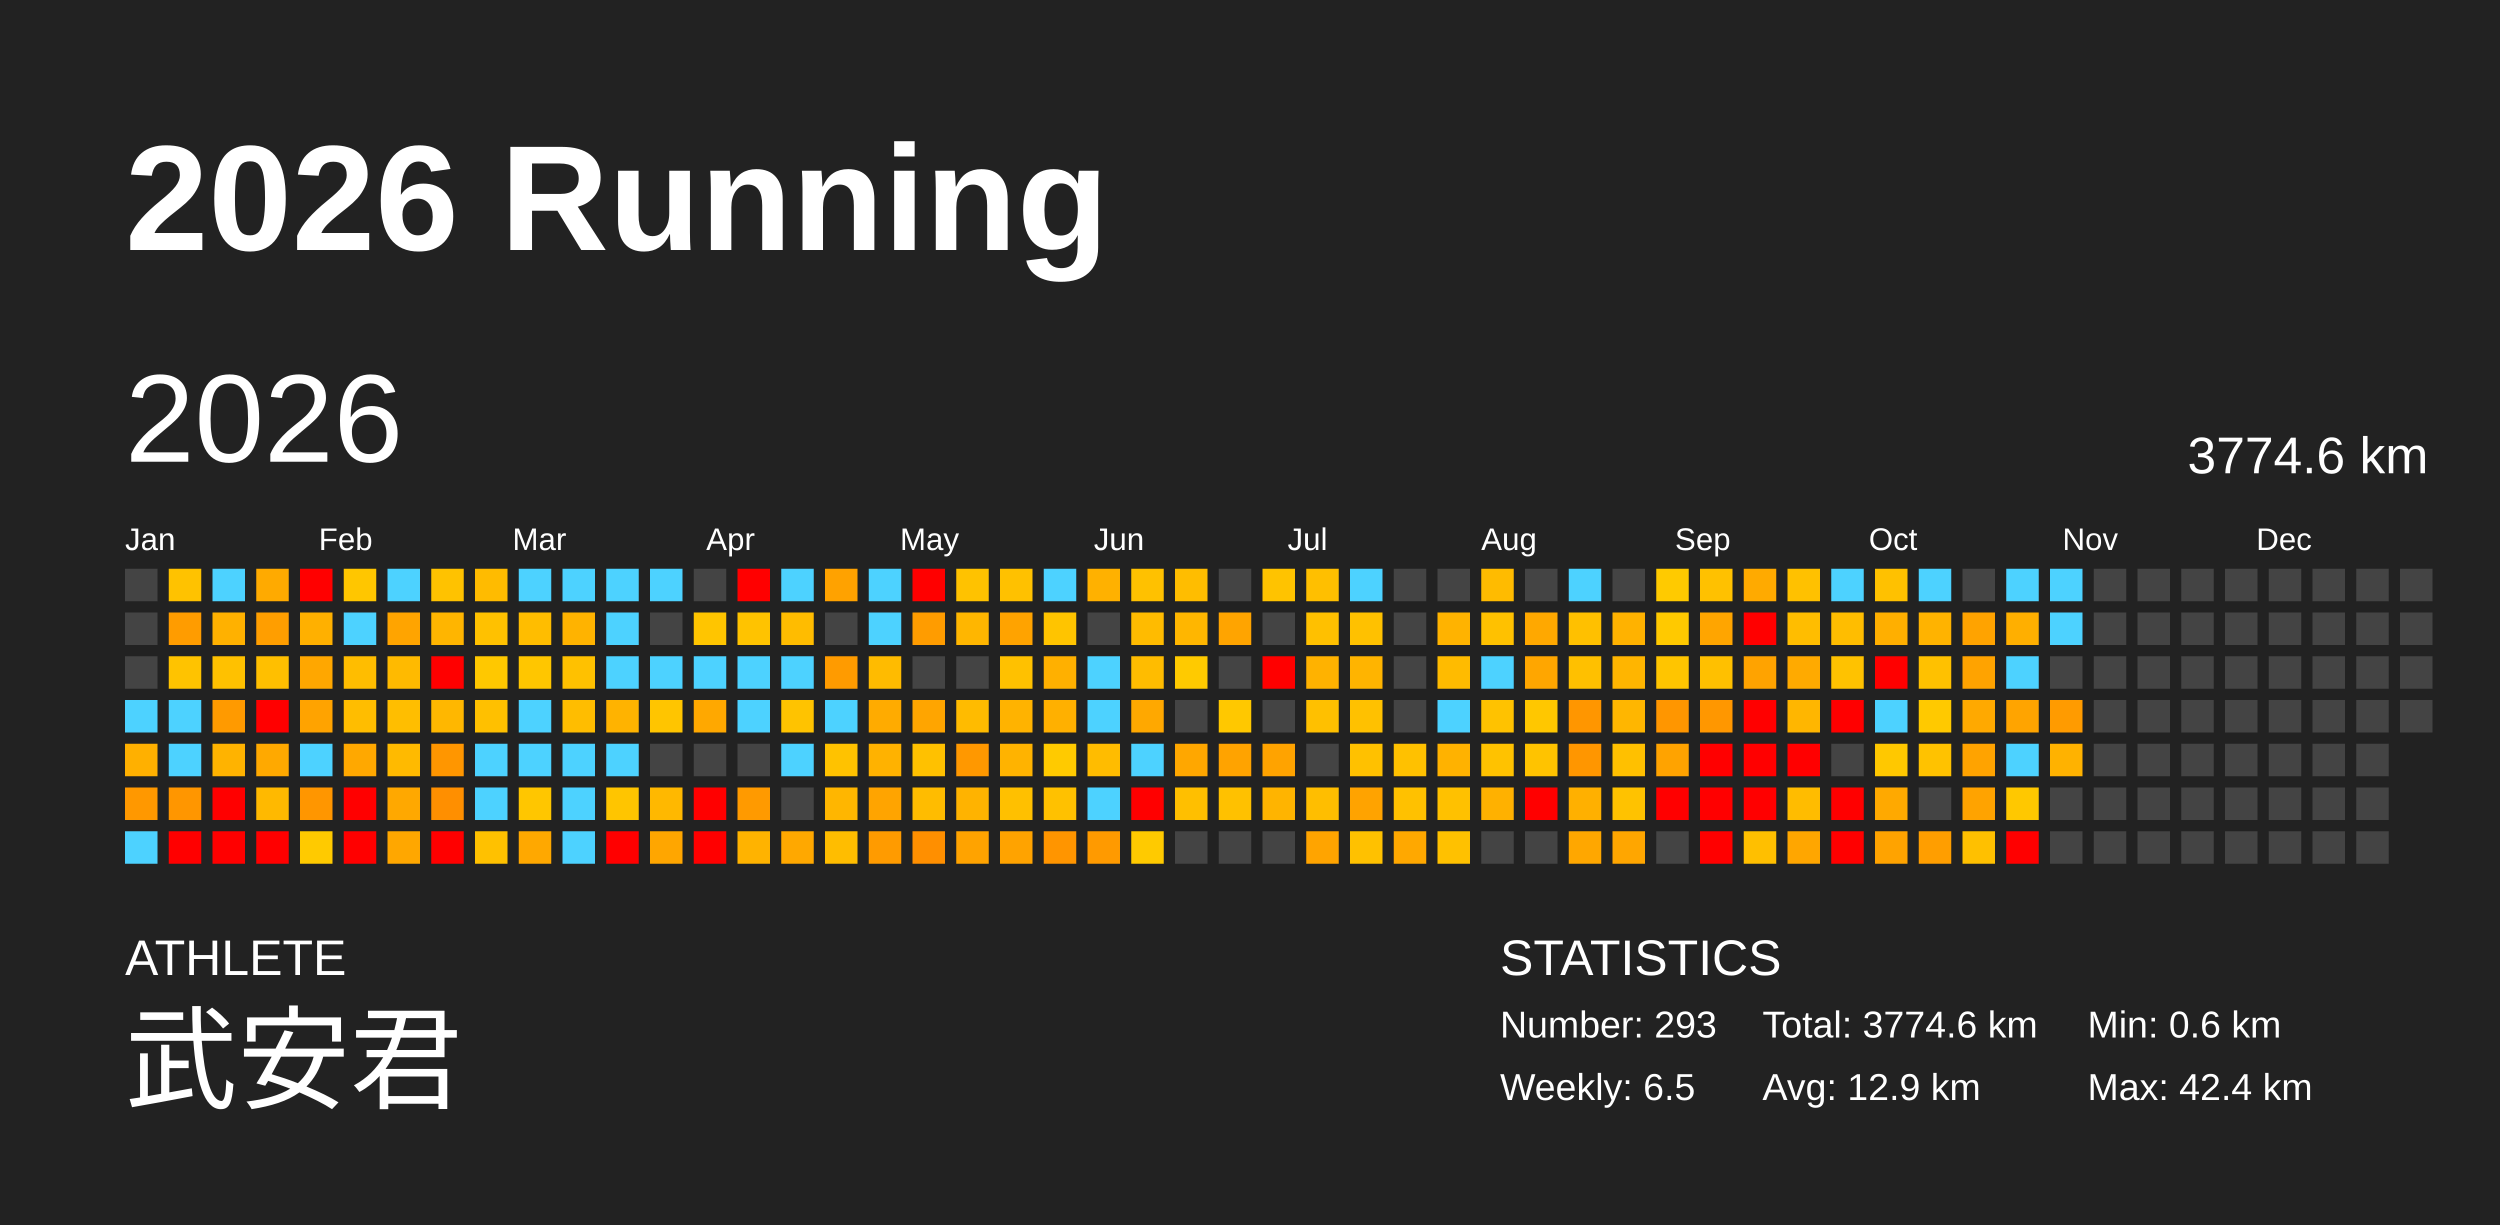
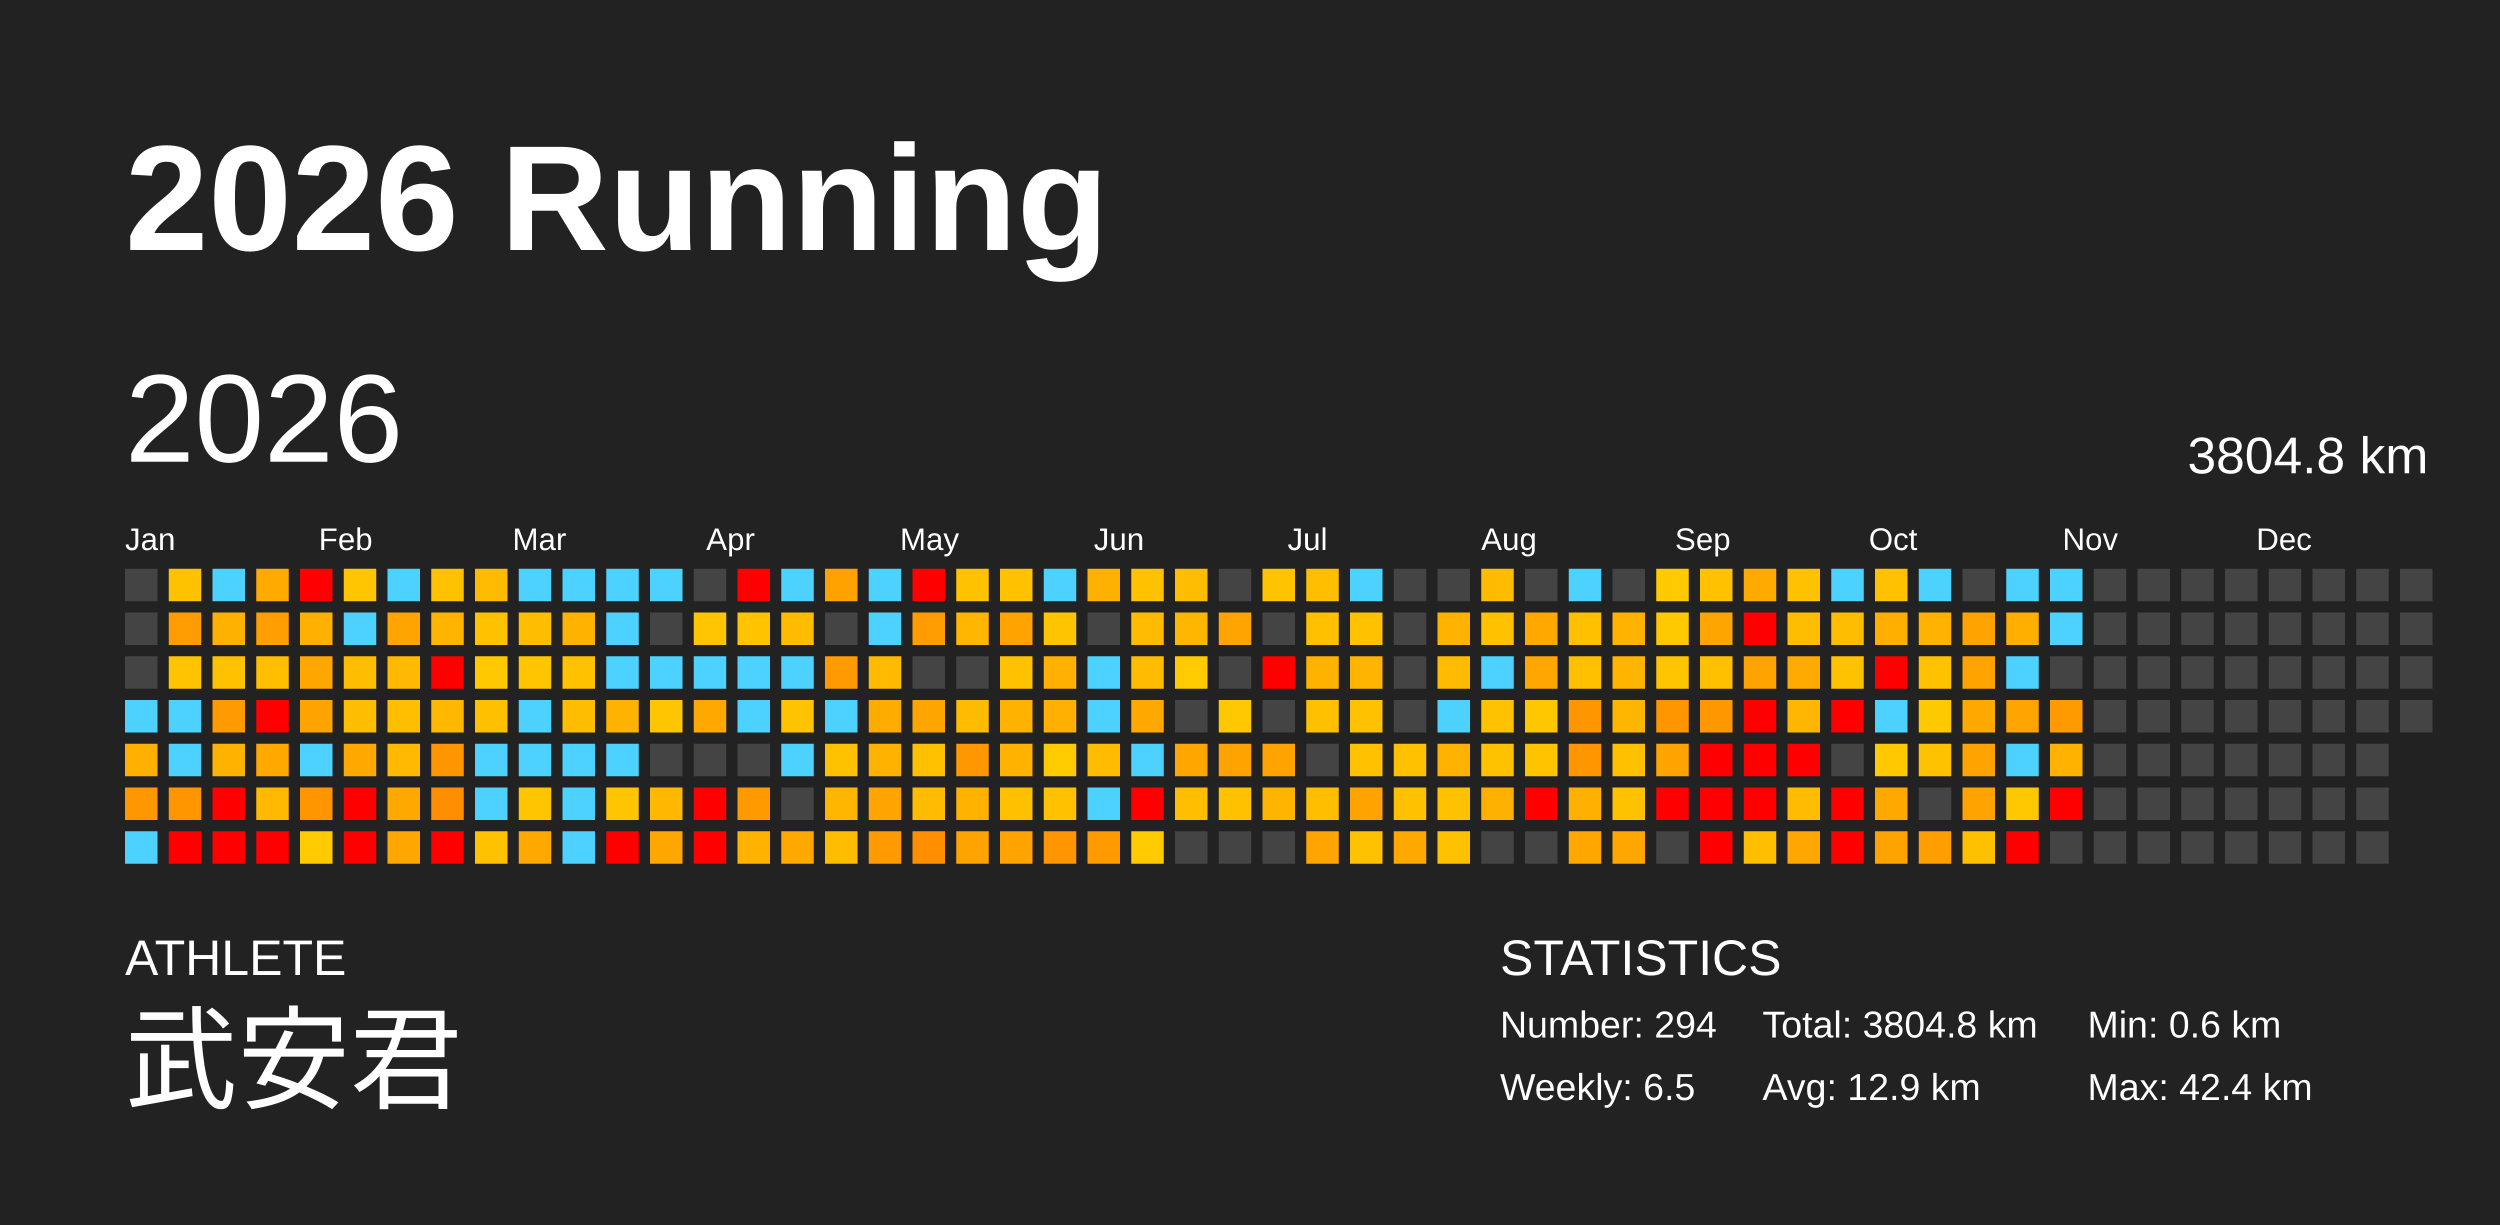
<svg xmlns="http://www.w3.org/2000/svg" baseProfile="full" height="98mm" version="1.1" viewBox="0,0,200,98" width="200mm">
  <defs />
  <rect fill="#222222" height="98" width="200" x="0" y="0" />
  <text fill="#FFFFFF" style="font-size:12px; font-family:Arial; font-weight:bold;" x="10" y="20">2026 Running</text>
  <text fill="#FFFFFF" style="font-size:4px; font-family:Arial" x="10" y="78">ATHLETE</text>
  <text fill="#FFFFFF" style="font-size:9px; font-family:Arial" x="10" y="88">武安君</text>
  <text fill="#FFFFFF" style="font-size:4px; font-family:Arial" x="120" y="78">STATISTICS</text>
-   <text fill="#FFFFFF" style="font-size:3px; font-family:Arial" x="120" y="83">Number: 293</text>
+   <text fill="#FFFFFF" style="font-size:3px; font-family:Arial" x="120" y="83">Number: 294</text>
  <text fill="#FFFFFF" style="font-size:3px; font-family:Arial" x="120" y="88">Weekly: 6.5</text>
-   <text fill="#FFFFFF" style="font-size:3px; font-family:Arial" x="141" y="83">Total: 3774.6 km</text>
+   <text fill="#FFFFFF" style="font-size:3px; font-family:Arial" x="141" y="83">Total: 3804.8 km</text>
  <text fill="#FFFFFF" style="font-size:3px; font-family:Arial" x="141" y="88">Avg: 12.9 km</text>
  <text fill="#FFFFFF" style="font-size:3px; font-family:Arial" x="167" y="83">Min: 0.6 km</text>
  <text fill="#FFFFFF" style="font-size:3px; font-family:Arial" x="167" y="88">Max: 42.4 km</text>
  <text dominant-baseline="hanging" fill="#FFFFFF" style="font-size:10.0px; font-family:Arial;" x="10" y="30">2026</text>
-   <text dominant-baseline="hanging" fill="#FFFFFF" style="font-size:4.125px; font-family:Arial;" x="175" y="35">3774.6 km</text>
+   <text dominant-baseline="hanging" fill="#FFFFFF" style="font-size:4.125px; font-family:Arial;" x="175" y="35">3804.8 km</text>
  <text fill="#FFFFFF" style="font-size:2.5px; font-family:Arial" x="10.0" y="44">Jan</text>
  <text fill="#FFFFFF" style="font-size:2.5px; font-family:Arial" x="25.5" y="44">Feb</text>
  <text fill="#FFFFFF" style="font-size:2.5px; font-family:Arial" x="41.0" y="44">Mar</text>
  <text fill="#FFFFFF" style="font-size:2.5px; font-family:Arial" x="56.5" y="44">Apr</text>
  <text fill="#FFFFFF" style="font-size:2.5px; font-family:Arial" x="72.0" y="44">May</text>
  <text fill="#FFFFFF" style="font-size:2.5px; font-family:Arial" x="87.5" y="44">Jun</text>
  <text fill="#FFFFFF" style="font-size:2.5px; font-family:Arial" x="103.0" y="44">Jul</text>
  <text fill="#FFFFFF" style="font-size:2.5px; font-family:Arial" x="118.5" y="44">Aug</text>
  <text fill="#FFFFFF" style="font-size:2.5px; font-family:Arial" x="134.0" y="44">Sep</text>
  <text fill="#FFFFFF" style="font-size:2.5px; font-family:Arial" x="149.5" y="44">Oct</text>
  <text fill="#FFFFFF" style="font-size:2.5px; font-family:Arial" x="165.0" y="44">Nov</text>
  <text fill="#FFFFFF" style="font-size:2.5px; font-family:Arial" x="180.5" y="44">Dec</text>
  <rect fill="#444444" height="2.6" width="2.6" x="10.0" y="45.5" />
  <rect fill="#444444" height="2.6" width="2.6" x="10.0" y="49.0" />
  <rect fill="#444444" height="2.6" width="2.6" x="10.0" y="52.5" />
  <rect fill="#4dd2ff" height="2.6" width="2.6" x="10.0" y="56.0" />
  <rect fill="#ffb000" height="2.6" width="2.6" x="10.0" y="59.5" />
  <rect fill="#ff9800" height="2.6" width="2.6" x="10.0" y="63.0" />
  <rect fill="#4dd2ff" height="2.6" width="2.6" x="10.0" y="66.5" />
  <rect fill="#ffc200" height="2.6" width="2.6" x="13.5" y="45.5" />
  <rect fill="#ff9c00" height="2.6" width="2.6" x="13.5" y="49.0" />
  <rect fill="#ffc300" height="2.6" width="2.6" x="13.5" y="52.5" />
  <rect fill="#4dd2ff" height="2.6" width="2.6" x="13.5" y="56.0" />
  <rect fill="#4dd2ff" height="2.6" width="2.6" x="13.5" y="59.5" />
  <rect fill="#ff9600" height="2.6" width="2.6" x="13.5" y="63.0" />
  <rect fill="red" height="2.6" width="2.6" x="13.5" y="66.5" />
  <rect fill="#4dd2ff" height="2.6" width="2.6" x="17.0" y="45.5" />
  <rect fill="#ffb100" height="2.6" width="2.6" x="17.0" y="49.0" />
  <rect fill="#ffc100" height="2.6" width="2.6" x="17.0" y="52.5" />
  <rect fill="#ff9a00" height="2.6" width="2.6" x="17.0" y="56.0" />
  <rect fill="#ffb300" height="2.6" width="2.6" x="17.0" y="59.5" />
  <rect fill="red" height="2.6" width="2.6" x="17.0" y="63.0" />
  <rect fill="red" height="2.6" width="2.6" x="17.0" y="66.5" />
  <rect fill="#ffaa00" height="2.6" width="2.6" x="20.5" y="45.5" />
  <rect fill="#ff9e00" height="2.6" width="2.6" x="20.5" y="49.0" />
  <rect fill="#ffbf00" height="2.6" width="2.6" x="20.5" y="52.5" />
  <rect fill="red" height="2.6" width="2.6" x="20.5" y="56.0" />
  <rect fill="#ffa900" height="2.6" width="2.6" x="20.5" y="59.5" />
  <rect fill="#ffb900" height="2.6" width="2.6" x="20.5" y="63.0" />
  <rect fill="red" height="2.6" width="2.6" x="20.5" y="66.5" />
  <rect fill="red" height="2.6" width="2.6" x="24.0" y="45.5" />
  <rect fill="#ffb000" height="2.6" width="2.6" x="24.0" y="49.0" />
  <rect fill="#ffa700" height="2.6" width="2.6" x="24.0" y="52.5" />
  <rect fill="#ffa300" height="2.6" width="2.6" x="24.0" y="56.0" />
  <rect fill="#4dd2ff" height="2.6" width="2.6" x="24.0" y="59.5" />
  <rect fill="#ff9600" height="2.6" width="2.6" x="24.0" y="63.0" />
  <rect fill="#ffca00" height="2.6" width="2.6" x="24.0" y="66.5" />
  <rect fill="#ffc600" height="2.6" width="2.6" x="27.5" y="45.5" />
  <rect fill="#4dd2ff" height="2.6" width="2.6" x="27.5" y="49.0" />
  <rect fill="#ffbd00" height="2.6" width="2.6" x="27.5" y="52.5" />
  <rect fill="#ffbd00" height="2.6" width="2.6" x="27.5" y="56.0" />
  <rect fill="#ffa800" height="2.6" width="2.6" x="27.5" y="59.5" />
  <rect fill="red" height="2.6" width="2.6" x="27.5" y="63.0" />
  <rect fill="red" height="2.6" width="2.6" x="27.5" y="66.5" />
  <rect fill="#4dd2ff" height="2.6" width="2.6" x="31.0" y="45.5" />
  <rect fill="#ffa400" height="2.6" width="2.6" x="31.0" y="49.0" />
  <rect fill="#ffba00" height="2.6" width="2.6" x="31.0" y="52.5" />
  <rect fill="#ffbe00" height="2.6" width="2.6" x="31.0" y="56.0" />
  <rect fill="#ffba00" height="2.6" width="2.6" x="31.0" y="59.5" />
  <rect fill="#ffa800" height="2.6" width="2.6" x="31.0" y="63.0" />
  <rect fill="#ffa700" height="2.6" width="2.6" x="31.0" y="66.5" />
  <rect fill="#ffc200" height="2.6" width="2.6" x="34.5" y="45.5" />
  <rect fill="#ffb500" height="2.6" width="2.6" x="34.5" y="49.0" />
  <rect fill="red" height="2.6" width="2.6" x="34.5" y="52.5" />
  <rect fill="#ffb700" height="2.6" width="2.6" x="34.5" y="56.0" />
  <rect fill="#ff9600" height="2.6" width="2.6" x="34.5" y="59.5" />
  <rect fill="#ff8f00" height="2.6" width="2.6" x="34.5" y="63.0" />
  <rect fill="red" height="2.6" width="2.6" x="34.5" y="66.5" />
  <rect fill="#ffbb00" height="2.6" width="2.6" x="38.0" y="45.5" />
  <rect fill="#ffc100" height="2.6" width="2.6" x="38.0" y="49.0" />
  <rect fill="#ffc800" height="2.6" width="2.6" x="38.0" y="52.5" />
  <rect fill="#ffc000" height="2.6" width="2.6" x="38.0" y="56.0" />
  <rect fill="#4dd2ff" height="2.6" width="2.6" x="38.0" y="59.5" />
  <rect fill="#4dd2ff" height="2.6" width="2.6" x="38.0" y="63.0" />
  <rect fill="#ffc100" height="2.6" width="2.6" x="38.0" y="66.5" />
  <rect fill="#4dd2ff" height="2.6" width="2.6" x="41.5" y="45.5" />
  <rect fill="#ffbd00" height="2.6" width="2.6" x="41.5" y="49.0" />
  <rect fill="#ffc600" height="2.6" width="2.6" x="41.5" y="52.5" />
  <rect fill="#4dd2ff" height="2.6" width="2.6" x="41.5" y="56.0" />
  <rect fill="#4dd2ff" height="2.6" width="2.6" x="41.5" y="59.5" />
  <rect fill="#ffc600" height="2.6" width="2.6" x="41.5" y="63.0" />
  <rect fill="#ffa800" height="2.6" width="2.6" x="41.5" y="66.5" />
  <rect fill="#4dd2ff" height="2.6" width="2.6" x="45.0" y="45.5" />
  <rect fill="#ffb300" height="2.6" width="2.6" x="45.0" y="49.0" />
  <rect fill="#ffc100" height="2.6" width="2.6" x="45.0" y="52.5" />
  <rect fill="#ffbd00" height="2.6" width="2.6" x="45.0" y="56.0" />
  <rect fill="#4dd2ff" height="2.6" width="2.6" x="45.0" y="59.5" />
  <rect fill="#4dd2ff" height="2.6" width="2.6" x="45.0" y="63.0" />
  <rect fill="#4dd2ff" height="2.6" width="2.6" x="45.0" y="66.5" />
  <rect fill="#4dd2ff" height="2.6" width="2.6" x="48.5" y="45.5" />
  <rect fill="#4dd2ff" height="2.6" width="2.6" x="48.5" y="49.0" />
  <rect fill="#4dd2ff" height="2.6" width="2.6" x="48.5" y="52.5" />
  <rect fill="#ffb300" height="2.6" width="2.6" x="48.5" y="56.0" />
  <rect fill="#4dd2ff" height="2.6" width="2.6" x="48.5" y="59.5" />
  <rect fill="#ffc500" height="2.6" width="2.6" x="48.5" y="63.0" />
  <rect fill="red" height="2.6" width="2.6" x="48.5" y="66.5" />
  <rect fill="#4dd2ff" height="2.6" width="2.6" x="52.0" y="45.5" />
  <rect fill="#444444" height="2.6" width="2.6" x="52.0" y="49.0" />
  <rect fill="#4dd2ff" height="2.6" width="2.6" x="52.0" y="52.5" />
  <rect fill="#ffc500" height="2.6" width="2.6" x="52.0" y="56.0" />
  <rect fill="#444444" height="2.6" width="2.6" x="52.0" y="59.5" />
  <rect fill="#ffb800" height="2.6" width="2.6" x="52.0" y="63.0" />
  <rect fill="#ffa600" height="2.6" width="2.6" x="52.0" y="66.5" />
  <rect fill="#444444" height="2.6" width="2.6" x="55.5" y="45.5" />
  <rect fill="#ffc500" height="2.6" width="2.6" x="55.5" y="49.0" />
  <rect fill="#4dd2ff" height="2.6" width="2.6" x="55.5" y="52.5" />
  <rect fill="#ffa800" height="2.6" width="2.6" x="55.5" y="56.0" />
  <rect fill="#444444" height="2.6" width="2.6" x="55.5" y="59.5" />
  <rect fill="red" height="2.6" width="2.6" x="55.5" y="63.0" />
  <rect fill="red" height="2.6" width="2.6" x="55.5" y="66.5" />
  <rect fill="red" height="2.6" width="2.6" x="59.0" y="45.5" />
  <rect fill="#ffc300" height="2.6" width="2.6" x="59.0" y="49.0" />
  <rect fill="#4dd2ff" height="2.6" width="2.6" x="59.0" y="52.5" />
  <rect fill="#4dd2ff" height="2.6" width="2.6" x="59.0" y="56.0" />
  <rect fill="#444444" height="2.6" width="2.6" x="59.0" y="59.5" />
  <rect fill="#ff9a00" height="2.6" width="2.6" x="59.0" y="63.0" />
  <rect fill="#ffb300" height="2.6" width="2.6" x="59.0" y="66.5" />
  <rect fill="#4dd2ff" height="2.6" width="2.6" x="62.5" y="45.5" />
  <rect fill="#ffbc00" height="2.6" width="2.6" x="62.5" y="49.0" />
  <rect fill="#4dd2ff" height="2.6" width="2.6" x="62.5" y="52.5" />
  <rect fill="#ffc300" height="2.6" width="2.6" x="62.5" y="56.0" />
  <rect fill="#4dd2ff" height="2.6" width="2.6" x="62.5" y="59.5" />
  <rect fill="#444444" height="2.6" width="2.6" x="62.5" y="63.0" />
  <rect fill="#ffa800" height="2.6" width="2.6" x="62.5" y="66.5" />
  <rect fill="#ffa200" height="2.6" width="2.6" x="66.0" y="45.5" />
  <rect fill="#444444" height="2.6" width="2.6" x="66.0" y="49.0" />
  <rect fill="#ff9b00" height="2.6" width="2.6" x="66.0" y="52.5" />
  <rect fill="#4dd2ff" height="2.6" width="2.6" x="66.0" y="56.0" />
  <rect fill="#ffc200" height="2.6" width="2.6" x="66.0" y="59.5" />
  <rect fill="#ffb600" height="2.6" width="2.6" x="66.0" y="63.0" />
  <rect fill="#ffbd00" height="2.6" width="2.6" x="66.0" y="66.5" />
  <rect fill="#4dd2ff" height="2.6" width="2.6" x="69.5" y="45.5" />
  <rect fill="#4dd2ff" height="2.6" width="2.6" x="69.5" y="49.0" />
  <rect fill="#ffbb00" height="2.6" width="2.6" x="69.5" y="52.5" />
  <rect fill="#ffab00" height="2.6" width="2.6" x="69.5" y="56.0" />
  <rect fill="#ffb200" height="2.6" width="2.6" x="69.5" y="59.5" />
  <rect fill="#ffa400" height="2.6" width="2.6" x="69.5" y="63.0" />
  <rect fill="#ff9b00" height="2.6" width="2.6" x="69.5" y="66.5" />
  <rect fill="red" height="2.6" width="2.6" x="73.0" y="45.5" />
  <rect fill="#ff9c00" height="2.6" width="2.6" x="73.0" y="49.0" />
  <rect fill="#444444" height="2.6" width="2.6" x="73.0" y="52.5" />
  <rect fill="#ffa500" height="2.6" width="2.6" x="73.0" y="56.0" />
  <rect fill="#ffc100" height="2.6" width="2.6" x="73.0" y="59.5" />
  <rect fill="#ffbc00" height="2.6" width="2.6" x="73.0" y="63.0" />
  <rect fill="#ff8f00" height="2.6" width="2.6" x="73.0" y="66.5" />
  <rect fill="#ffc200" height="2.6" width="2.6" x="76.5" y="45.5" />
  <rect fill="#ffb600" height="2.6" width="2.6" x="76.5" y="49.0" />
  <rect fill="#444444" height="2.6" width="2.6" x="76.5" y="52.5" />
  <rect fill="#ffbb00" height="2.6" width="2.6" x="76.5" y="56.0" />
  <rect fill="#ff9800" height="2.6" width="2.6" x="76.5" y="59.5" />
  <rect fill="#ffb300" height="2.6" width="2.6" x="76.5" y="63.0" />
  <rect fill="#ffa300" height="2.6" width="2.6" x="76.5" y="66.5" />
  <rect fill="#ffc100" height="2.6" width="2.6" x="80.0" y="45.5" />
  <rect fill="#ffa300" height="2.6" width="2.6" x="80.0" y="49.0" />
  <rect fill="#ffc100" height="2.6" width="2.6" x="80.0" y="52.5" />
  <rect fill="#ffb300" height="2.6" width="2.6" x="80.0" y="56.0" />
  <rect fill="#ffb300" height="2.6" width="2.6" x="80.0" y="59.5" />
  <rect fill="#ffc000" height="2.6" width="2.6" x="80.0" y="63.0" />
  <rect fill="#ffa300" height="2.6" width="2.6" x="80.0" y="66.5" />
  <rect fill="#4dd2ff" height="2.6" width="2.6" x="83.5" y="45.5" />
  <rect fill="#ffc400" height="2.6" width="2.6" x="83.5" y="49.0" />
  <rect fill="#ffb000" height="2.6" width="2.6" x="83.5" y="52.5" />
  <rect fill="#ffb000" height="2.6" width="2.6" x="83.5" y="56.0" />
  <rect fill="#ffca00" height="2.6" width="2.6" x="83.5" y="59.5" />
  <rect fill="#ffc100" height="2.6" width="2.6" x="83.5" y="63.0" />
  <rect fill="#ff9500" height="2.6" width="2.6" x="83.5" y="66.5" />
  <rect fill="#ffb100" height="2.6" width="2.6" x="87.0" y="45.5" />
  <rect fill="#444444" height="2.6" width="2.6" x="87.0" y="49.0" />
  <rect fill="#4dd2ff" height="2.6" width="2.6" x="87.0" y="52.5" />
  <rect fill="#4dd2ff" height="2.6" width="2.6" x="87.0" y="56.0" />
  <rect fill="#ffbc00" height="2.6" width="2.6" x="87.0" y="59.5" />
  <rect fill="#4dd2ff" height="2.6" width="2.6" x="87.0" y="63.0" />
  <rect fill="#ff9a00" height="2.6" width="2.6" x="87.0" y="66.5" />
  <rect fill="#ffc100" height="2.6" width="2.6" x="90.5" y="45.5" />
  <rect fill="#ffbb00" height="2.6" width="2.6" x="90.5" y="49.0" />
  <rect fill="#ffbc00" height="2.6" width="2.6" x="90.5" y="52.5" />
  <rect fill="#ffa800" height="2.6" width="2.6" x="90.5" y="56.0" />
  <rect fill="#4dd2ff" height="2.6" width="2.6" x="90.5" y="59.5" />
  <rect fill="red" height="2.6" width="2.6" x="90.5" y="63.0" />
  <rect fill="#ffca00" height="2.6" width="2.6" x="90.5" y="66.5" />
  <rect fill="#ffbd00" height="2.6" width="2.6" x="94.0" y="45.5" />
  <rect fill="#ffb600" height="2.6" width="2.6" x="94.0" y="49.0" />
  <rect fill="#ffca00" height="2.6" width="2.6" x="94.0" y="52.5" />
  <rect fill="#444444" height="2.6" width="2.6" x="94.0" y="56.0" />
  <rect fill="#ffa700" height="2.6" width="2.6" x="94.0" y="59.5" />
  <rect fill="#ffbf00" height="2.6" width="2.6" x="94.0" y="63.0" />
  <rect fill="#444444" height="2.6" width="2.6" x="94.0" y="66.5" />
  <rect fill="#444444" height="2.6" width="2.6" x="97.5" y="45.5" />
  <rect fill="#ffa400" height="2.6" width="2.6" x="97.5" y="49.0" />
  <rect fill="#444444" height="2.6" width="2.6" x="97.5" y="52.5" />
  <rect fill="#ffc800" height="2.6" width="2.6" x="97.5" y="56.0" />
  <rect fill="#ffa300" height="2.6" width="2.6" x="97.5" y="59.5" />
  <rect fill="#ffc100" height="2.6" width="2.6" x="97.5" y="63.0" />
  <rect fill="#444444" height="2.6" width="2.6" x="97.5" y="66.5" />
  <rect fill="#ffc300" height="2.6" width="2.6" x="101.0" y="45.5" />
  <rect fill="#444444" height="2.6" width="2.6" x="101.0" y="49.0" />
  <rect fill="red" height="2.6" width="2.6" x="101.0" y="52.5" />
  <rect fill="#444444" height="2.6" width="2.6" x="101.0" y="56.0" />
  <rect fill="#ffa300" height="2.6" width="2.6" x="101.0" y="59.5" />
  <rect fill="#ffb400" height="2.6" width="2.6" x="101.0" y="63.0" />
  <rect fill="#444444" height="2.6" width="2.6" x="101.0" y="66.5" />
  <rect fill="#ffbf00" height="2.6" width="2.6" x="104.5" y="45.5" />
  <rect fill="#ffc000" height="2.6" width="2.6" x="104.5" y="49.0" />
  <rect fill="#ffb200" height="2.6" width="2.6" x="104.5" y="52.5" />
  <rect fill="#ffc000" height="2.6" width="2.6" x="104.5" y="56.0" />
  <rect fill="#444444" height="2.6" width="2.6" x="104.5" y="59.5" />
  <rect fill="#ffbe00" height="2.6" width="2.6" x="104.5" y="63.0" />
  <rect fill="#ffa400" height="2.6" width="2.6" x="104.5" y="66.5" />
  <rect fill="#4dd2ff" height="2.6" width="2.6" x="108.0" y="45.5" />
  <rect fill="#ffc100" height="2.6" width="2.6" x="108.0" y="49.0" />
  <rect fill="#ffb400" height="2.6" width="2.6" x="108.0" y="52.5" />
  <rect fill="#ffc100" height="2.6" width="2.6" x="108.0" y="56.0" />
  <rect fill="#ffc100" height="2.6" width="2.6" x="108.0" y="59.5" />
  <rect fill="#ffa300" height="2.6" width="2.6" x="108.0" y="63.0" />
  <rect fill="#ffc100" height="2.6" width="2.6" x="108.0" y="66.5" />
  <rect fill="#444444" height="2.6" width="2.6" x="111.5" y="45.5" />
  <rect fill="#444444" height="2.6" width="2.6" x="111.5" y="49.0" />
  <rect fill="#444444" height="2.6" width="2.6" x="111.5" y="52.5" />
  <rect fill="#444444" height="2.6" width="2.6" x="111.5" y="56.0" />
  <rect fill="#ffc100" height="2.6" width="2.6" x="111.5" y="59.5" />
  <rect fill="#ffc100" height="2.6" width="2.6" x="111.5" y="63.0" />
  <rect fill="#ffa800" height="2.6" width="2.6" x="111.5" y="66.5" />
  <rect fill="#444444" height="2.6" width="2.6" x="115.0" y="45.5" />
  <rect fill="#ffb300" height="2.6" width="2.6" x="115.0" y="49.0" />
  <rect fill="#ffbb00" height="2.6" width="2.6" x="115.0" y="52.5" />
  <rect fill="#4dd2ff" height="2.6" width="2.6" x="115.0" y="56.0" />
  <rect fill="#ffb200" height="2.6" width="2.6" x="115.0" y="59.5" />
  <rect fill="#ffc100" height="2.6" width="2.6" x="115.0" y="63.0" />
  <rect fill="#ffc100" height="2.6" width="2.6" x="115.0" y="66.5" />
  <rect fill="#ffbb00" height="2.6" width="2.6" x="118.5" y="45.5" />
  <rect fill="#ffc100" height="2.6" width="2.6" x="118.5" y="49.0" />
  <rect fill="#4dd2ff" height="2.6" width="2.6" x="118.5" y="52.5" />
  <rect fill="#ffc200" height="2.6" width="2.6" x="118.5" y="56.0" />
  <rect fill="#ffc200" height="2.6" width="2.6" x="118.5" y="59.5" />
  <rect fill="#ffb100" height="2.6" width="2.6" x="118.5" y="63.0" />
  <rect fill="#444444" height="2.6" width="2.6" x="118.5" y="66.5" />
  <rect fill="#444444" height="2.6" width="2.6" x="122.0" y="45.5" />
  <rect fill="#ffa800" height="2.6" width="2.6" x="122.0" y="49.0" />
  <rect fill="#ffa600" height="2.6" width="2.6" x="122.0" y="52.5" />
  <rect fill="#ffc700" height="2.6" width="2.6" x="122.0" y="56.0" />
  <rect fill="#ffc300" height="2.6" width="2.6" x="122.0" y="59.5" />
  <rect fill="red" height="2.6" width="2.6" x="122.0" y="63.0" />
  <rect fill="#444444" height="2.6" width="2.6" x="122.0" y="66.5" />
  <rect fill="#4dd2ff" height="2.6" width="2.6" x="125.5" y="45.5" />
  <rect fill="#ffc000" height="2.6" width="2.6" x="125.5" y="49.0" />
  <rect fill="#ffc000" height="2.6" width="2.6" x="125.5" y="52.5" />
  <rect fill="#ff9600" height="2.6" width="2.6" x="125.5" y="56.0" />
  <rect fill="#ff9600" height="2.6" width="2.6" x="125.5" y="59.5" />
  <rect fill="#ffb000" height="2.6" width="2.6" x="125.5" y="63.0" />
  <rect fill="#ffa700" height="2.6" width="2.6" x="125.5" y="66.5" />
  <rect fill="#444444" height="2.6" width="2.6" x="129.0" y="45.5" />
  <rect fill="#ffb200" height="2.6" width="2.6" x="129.0" y="49.0" />
  <rect fill="#ffb500" height="2.6" width="2.6" x="129.0" y="52.5" />
  <rect fill="#ffb600" height="2.6" width="2.6" x="129.0" y="56.0" />
  <rect fill="#ffc000" height="2.6" width="2.6" x="129.0" y="59.5" />
  <rect fill="#ffc200" height="2.6" width="2.6" x="129.0" y="63.0" />
  <rect fill="#ffa600" height="2.6" width="2.6" x="129.0" y="66.5" />
  <rect fill="#ffca00" height="2.6" width="2.6" x="132.5" y="45.5" />
  <rect fill="#ffc900" height="2.6" width="2.6" x="132.5" y="49.0" />
  <rect fill="#ffc500" height="2.6" width="2.6" x="132.5" y="52.5" />
  <rect fill="#ff9600" height="2.6" width="2.6" x="132.5" y="56.0" />
  <rect fill="#ffa300" height="2.6" width="2.6" x="132.5" y="59.5" />
  <rect fill="red" height="2.6" width="2.6" x="132.5" y="63.0" />
  <rect fill="#444444" height="2.6" width="2.6" x="132.5" y="66.5" />
  <rect fill="#ffc100" height="2.6" width="2.6" x="136.0" y="45.5" />
  <rect fill="#ffa500" height="2.6" width="2.6" x="136.0" y="49.0" />
  <rect fill="#ffc000" height="2.6" width="2.6" x="136.0" y="52.5" />
  <rect fill="#ff9700" height="2.6" width="2.6" x="136.0" y="56.0" />
  <rect fill="red" height="2.6" width="2.6" x="136.0" y="59.5" />
  <rect fill="red" height="2.6" width="2.6" x="136.0" y="63.0" />
  <rect fill="red" height="2.6" width="2.6" x="136.0" y="66.5" />
  <rect fill="#ffaa00" height="2.6" width="2.6" x="139.5" y="45.5" />
  <rect fill="red" height="2.6" width="2.6" x="139.5" y="49.0" />
  <rect fill="#ffa300" height="2.6" width="2.6" x="139.5" y="52.5" />
  <rect fill="red" height="2.6" width="2.6" x="139.5" y="56.0" />
  <rect fill="red" height="2.6" width="2.6" x="139.5" y="59.5" />
  <rect fill="red" height="2.6" width="2.6" x="139.5" y="63.0" />
  <rect fill="#ffbf00" height="2.6" width="2.6" x="139.5" y="66.5" />
  <rect fill="#ffc100" height="2.6" width="2.6" x="143.0" y="45.5" />
  <rect fill="#ffbd00" height="2.6" width="2.6" x="143.0" y="49.0" />
  <rect fill="#ffaa00" height="2.6" width="2.6" x="143.0" y="52.5" />
  <rect fill="#ffb600" height="2.6" width="2.6" x="143.0" y="56.0" />
  <rect fill="red" height="2.6" width="2.6" x="143.0" y="59.5" />
  <rect fill="#ffbc00" height="2.6" width="2.6" x="143.0" y="63.0" />
  <rect fill="#ffa600" height="2.6" width="2.6" x="143.0" y="66.5" />
  <rect fill="#4dd2ff" height="2.6" width="2.6" x="146.5" y="45.5" />
  <rect fill="#ffbd00" height="2.6" width="2.6" x="146.5" y="49.0" />
  <rect fill="#ffc200" height="2.6" width="2.6" x="146.5" y="52.5" />
  <rect fill="red" height="2.6" width="2.6" x="146.5" y="56.0" />
  <rect fill="#444444" height="2.6" width="2.6" x="146.5" y="59.5" />
  <rect fill="red" height="2.6" width="2.6" x="146.5" y="63.0" />
  <rect fill="red" height="2.6" width="2.6" x="146.5" y="66.5" />
  <rect fill="#ffc100" height="2.6" width="2.6" x="150.0" y="45.5" />
  <rect fill="#ffaf00" height="2.6" width="2.6" x="150.0" y="49.0" />
  <rect fill="red" height="2.6" width="2.6" x="150.0" y="52.5" />
  <rect fill="#4dd2ff" height="2.6" width="2.6" x="150.0" y="56.0" />
  <rect fill="#ffc800" height="2.6" width="2.6" x="150.0" y="59.5" />
  <rect fill="#ffa900" height="2.6" width="2.6" x="150.0" y="63.0" />
  <rect fill="#ffa300" height="2.6" width="2.6" x="150.0" y="66.5" />
  <rect fill="#4dd2ff" height="2.6" width="2.6" x="153.5" y="45.5" />
  <rect fill="#ffb300" height="2.6" width="2.6" x="153.5" y="49.0" />
  <rect fill="#ffc100" height="2.6" width="2.6" x="153.5" y="52.5" />
  <rect fill="#ffc900" height="2.6" width="2.6" x="153.5" y="56.0" />
  <rect fill="#ffc200" height="2.6" width="2.6" x="153.5" y="59.5" />
  <rect fill="#444444" height="2.6" width="2.6" x="153.5" y="63.0" />
  <rect fill="#ff9e00" height="2.6" width="2.6" x="153.5" y="66.5" />
  <rect fill="#444444" height="2.6" width="2.6" x="157.0" y="45.5" />
  <rect fill="#ffa300" height="2.6" width="2.6" x="157.0" y="49.0" />
  <rect fill="#ffa300" height="2.6" width="2.6" x="157.0" y="52.5" />
  <rect fill="#ffa900" height="2.6" width="2.6" x="157.0" y="56.0" />
  <rect fill="#ffa300" height="2.6" width="2.6" x="157.0" y="59.5" />
  <rect fill="#ffa300" height="2.6" width="2.6" x="157.0" y="63.0" />
  <rect fill="#ffc000" height="2.6" width="2.6" x="157.0" y="66.5" />
  <rect fill="#4dd2ff" height="2.6" width="2.6" x="160.5" y="45.5" />
  <rect fill="#ffaf00" height="2.6" width="2.6" x="160.5" y="49.0" />
  <rect fill="#4dd2ff" height="2.6" width="2.6" x="160.5" y="52.5" />
  <rect fill="#ffa400" height="2.6" width="2.6" x="160.5" y="56.0" />
  <rect fill="#4dd2ff" height="2.6" width="2.6" x="160.5" y="59.5" />
  <rect fill="#ffc800" height="2.6" width="2.6" x="160.5" y="63.0" />
  <rect fill="red" height="2.6" width="2.6" x="160.5" y="66.5" />
  <rect fill="#4dd2ff" height="2.6" width="2.6" x="164.0" y="45.5" />
  <rect fill="#4dd2ff" height="2.6" width="2.6" x="164.0" y="49.0" />
  <rect fill="#444444" height="2.6" width="2.6" x="164.0" y="52.5" />
  <rect fill="#ff9b00" height="2.6" width="2.6" x="164.0" y="56.0" />
  <rect fill="#ffb200" height="2.6" width="2.6" x="164.0" y="59.5" />
-   <rect fill="#444444" height="2.6" width="2.6" x="164.0" y="63.0" />
+   <rect fill="red" height="2.6" width="2.6" x="164.0" y="63.0" />
  <rect fill="#444444" height="2.6" width="2.6" x="164.0" y="66.5" />
  <rect fill="#444444" height="2.6" width="2.6" x="167.5" y="45.5" />
  <rect fill="#444444" height="2.6" width="2.6" x="167.5" y="49.0" />
  <rect fill="#444444" height="2.6" width="2.6" x="167.5" y="52.5" />
  <rect fill="#444444" height="2.6" width="2.6" x="167.5" y="56.0" />
  <rect fill="#444444" height="2.6" width="2.6" x="167.5" y="59.5" />
  <rect fill="#444444" height="2.6" width="2.6" x="167.5" y="63.0" />
  <rect fill="#444444" height="2.6" width="2.6" x="167.5" y="66.5" />
  <rect fill="#444444" height="2.6" width="2.6" x="171.0" y="45.5" />
  <rect fill="#444444" height="2.6" width="2.6" x="171.0" y="49.0" />
  <rect fill="#444444" height="2.6" width="2.6" x="171.0" y="52.5" />
  <rect fill="#444444" height="2.6" width="2.6" x="171.0" y="56.0" />
  <rect fill="#444444" height="2.6" width="2.6" x="171.0" y="59.5" />
  <rect fill="#444444" height="2.6" width="2.6" x="171.0" y="63.0" />
  <rect fill="#444444" height="2.6" width="2.6" x="171.0" y="66.5" />
  <rect fill="#444444" height="2.6" width="2.6" x="174.5" y="45.5" />
  <rect fill="#444444" height="2.6" width="2.6" x="174.5" y="49.0" />
  <rect fill="#444444" height="2.6" width="2.6" x="174.5" y="52.5" />
  <rect fill="#444444" height="2.6" width="2.6" x="174.5" y="56.0" />
  <rect fill="#444444" height="2.6" width="2.6" x="174.5" y="59.5" />
  <rect fill="#444444" height="2.6" width="2.6" x="174.5" y="63.0" />
  <rect fill="#444444" height="2.6" width="2.6" x="174.5" y="66.5" />
  <rect fill="#444444" height="2.6" width="2.6" x="178.0" y="45.5" />
  <rect fill="#444444" height="2.6" width="2.6" x="178.0" y="49.0" />
  <rect fill="#444444" height="2.6" width="2.6" x="178.0" y="52.5" />
  <rect fill="#444444" height="2.6" width="2.6" x="178.0" y="56.0" />
  <rect fill="#444444" height="2.6" width="2.6" x="178.0" y="59.5" />
  <rect fill="#444444" height="2.6" width="2.6" x="178.0" y="63.0" />
  <rect fill="#444444" height="2.6" width="2.6" x="178.0" y="66.5" />
  <rect fill="#444444" height="2.6" width="2.6" x="181.5" y="45.5" />
  <rect fill="#444444" height="2.6" width="2.6" x="181.5" y="49.0" />
  <rect fill="#444444" height="2.6" width="2.6" x="181.5" y="52.5" />
  <rect fill="#444444" height="2.6" width="2.6" x="181.5" y="56.0" />
  <rect fill="#444444" height="2.6" width="2.6" x="181.5" y="59.5" />
  <rect fill="#444444" height="2.6" width="2.6" x="181.5" y="63.0" />
  <rect fill="#444444" height="2.6" width="2.6" x="181.5" y="66.5" />
  <rect fill="#444444" height="2.6" width="2.6" x="185.0" y="45.5" />
  <rect fill="#444444" height="2.6" width="2.6" x="185.0" y="49.0" />
  <rect fill="#444444" height="2.6" width="2.6" x="185.0" y="52.5" />
  <rect fill="#444444" height="2.6" width="2.6" x="185.0" y="56.0" />
  <rect fill="#444444" height="2.6" width="2.6" x="185.0" y="59.5" />
  <rect fill="#444444" height="2.6" width="2.6" x="185.0" y="63.0" />
  <rect fill="#444444" height="2.6" width="2.6" x="185.0" y="66.5" />
  <rect fill="#444444" height="2.6" width="2.6" x="188.5" y="45.5" />
  <rect fill="#444444" height="2.6" width="2.6" x="188.5" y="49.0" />
  <rect fill="#444444" height="2.6" width="2.6" x="188.5" y="52.5" />
  <rect fill="#444444" height="2.6" width="2.6" x="188.5" y="56.0" />
  <rect fill="#444444" height="2.6" width="2.6" x="188.5" y="59.5" />
  <rect fill="#444444" height="2.6" width="2.6" x="188.5" y="63.0" />
  <rect fill="#444444" height="2.6" width="2.6" x="188.5" y="66.5" />
  <rect fill="#444444" height="2.6" width="2.6" x="192.0" y="45.5" />
  <rect fill="#444444" height="2.6" width="2.6" x="192.0" y="49.0" />
  <rect fill="#444444" height="2.6" width="2.6" x="192.0" y="52.5" />
  <rect fill="#444444" height="2.6" width="2.6" x="192.0" y="56.0" />
</svg>
